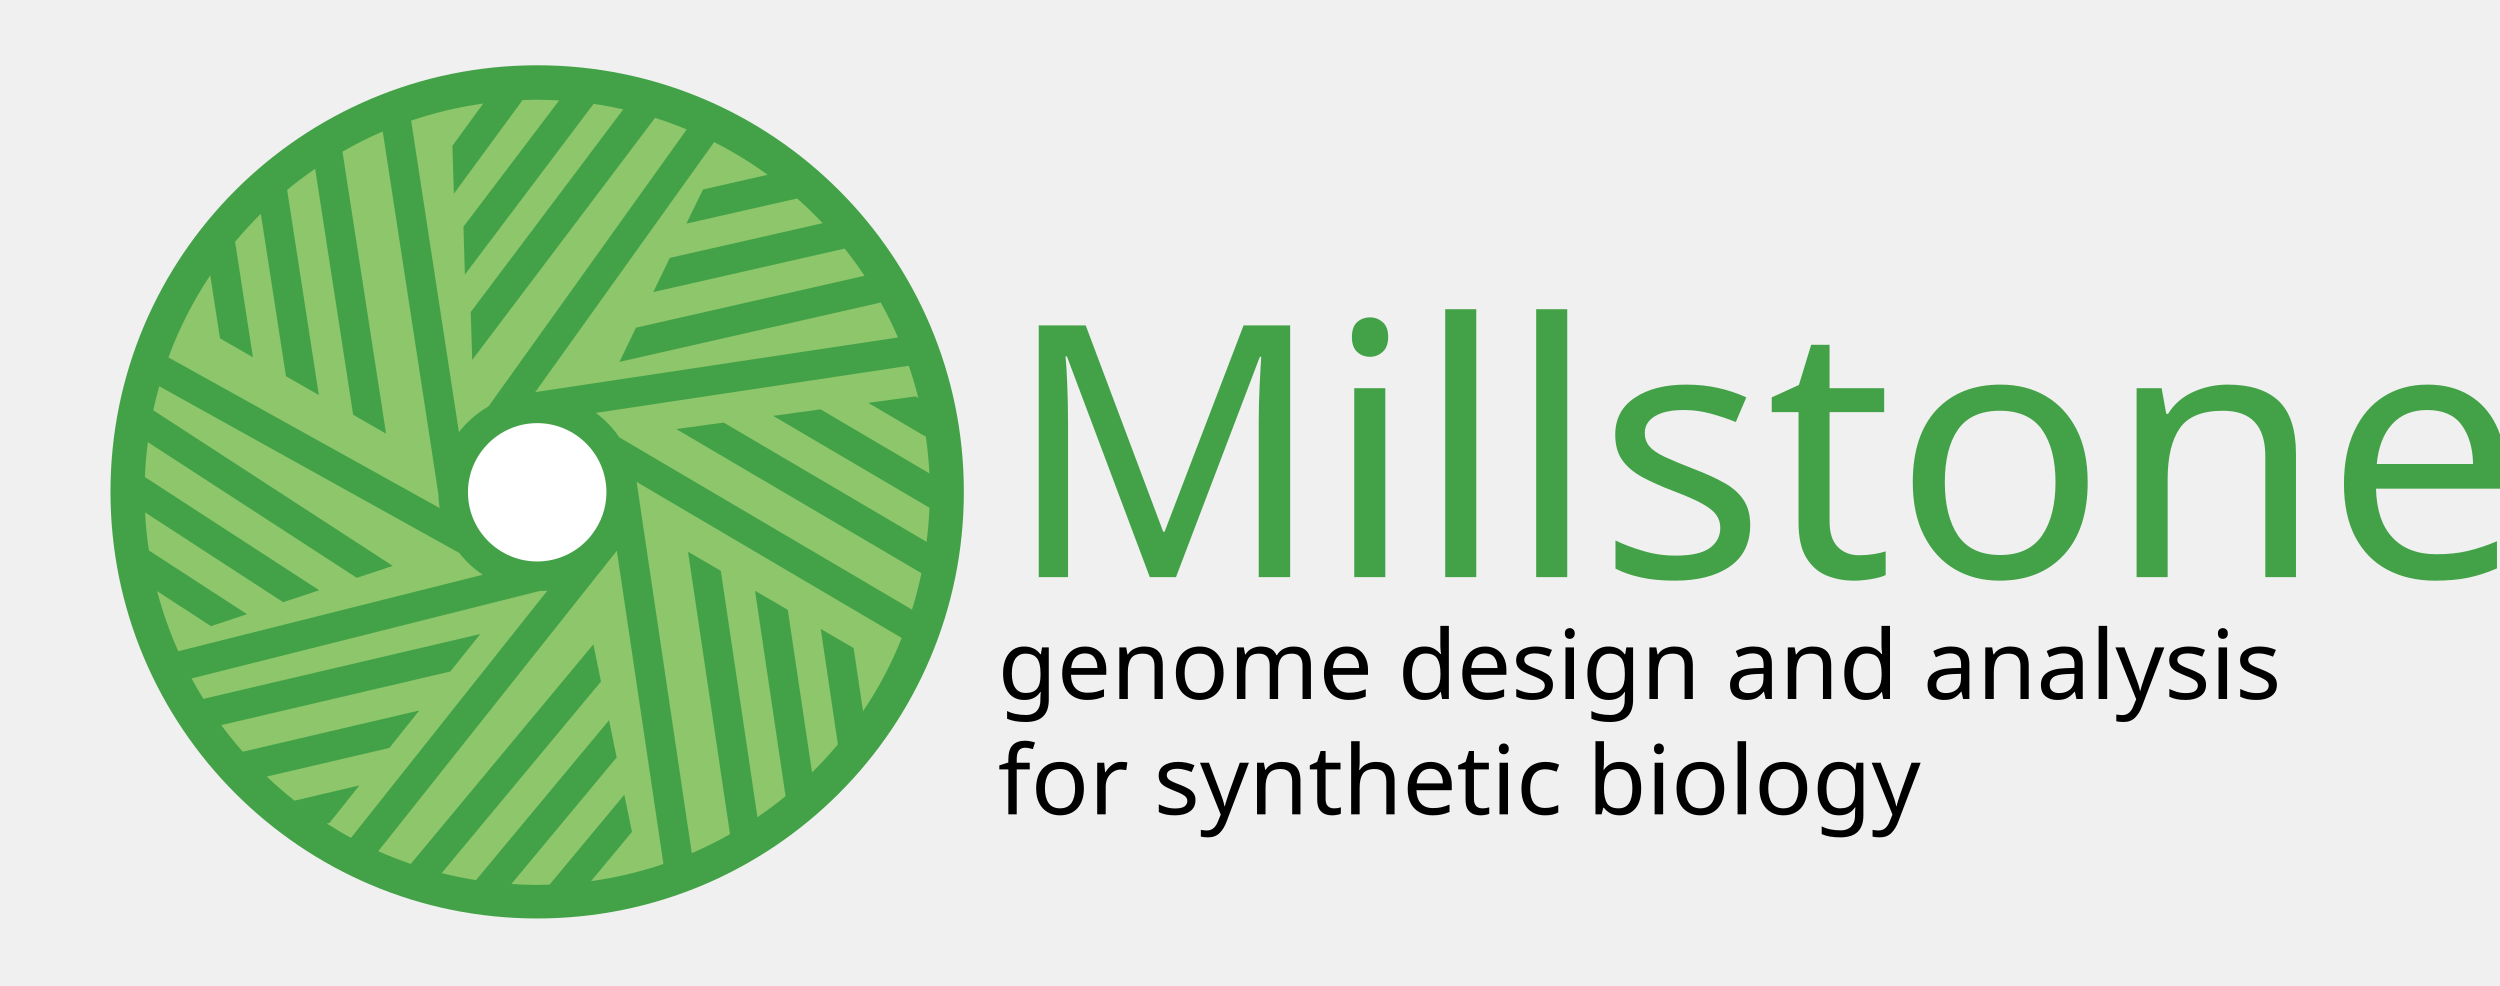
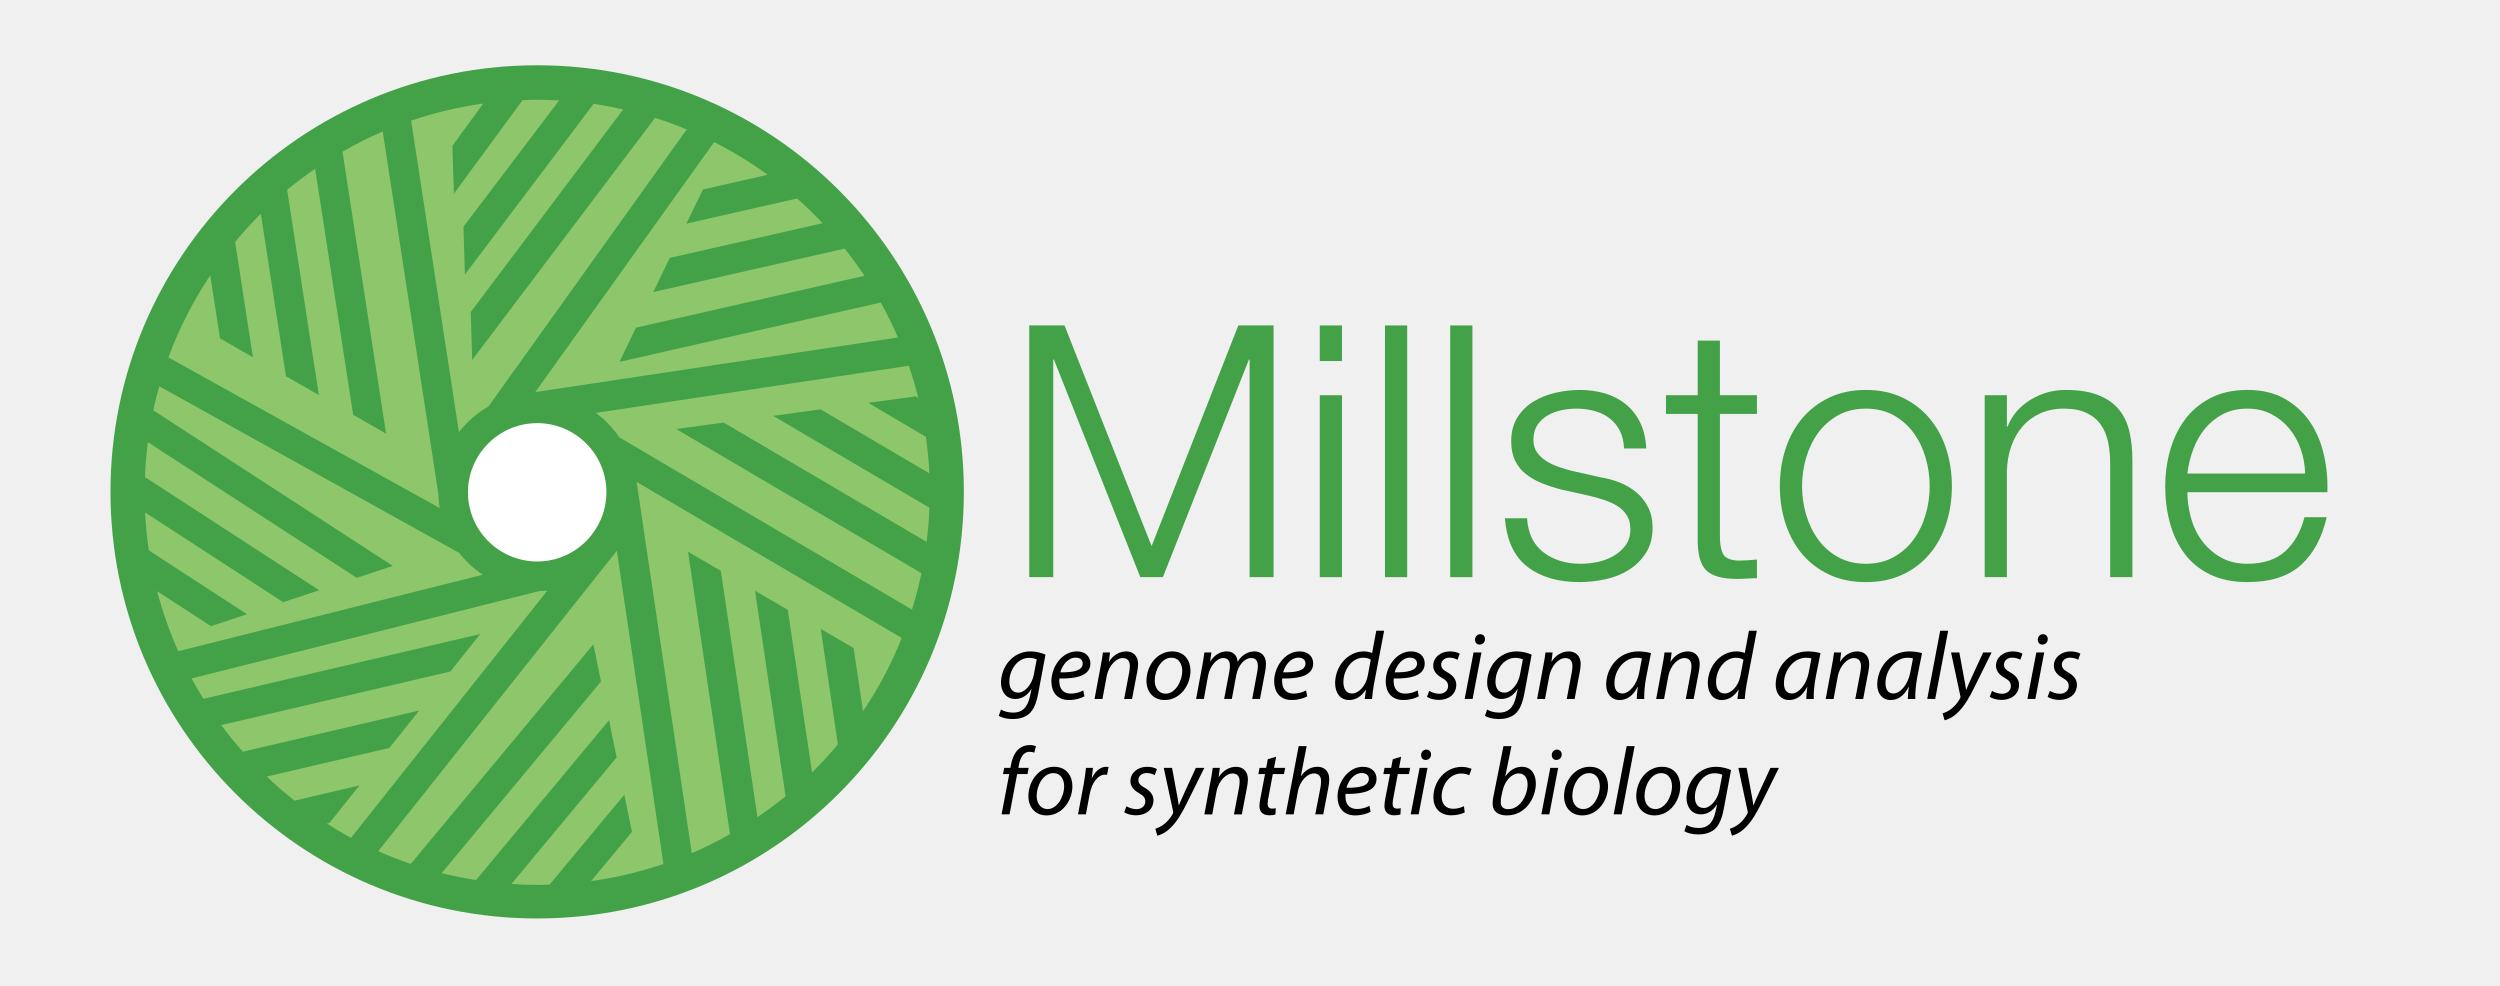
<svg xmlns="http://www.w3.org/2000/svg" version="1.1" id="Layer_1" x="0px" y="0px" width="312px" height="123px" viewBox="0 0 312 123" enable-background="new 0 0 312 123" xml:space="preserve">
  <g id="Layer_2">
</g>
  <g id="Layer_3">
-     <text transform="matrix(1 0 0 1 124.5278 87.2314)" enable-background="new    ">
-       <tspan x="0" y="0" font-family="'MyriadPro-It'" font-size="12">genome design and analysis </tspan>
-       <tspan x="0" y="14.4" font-family="'MyriadPro-It'" font-size="12">for synthetic biology</tspan>
-     </text>
+     <g enable-background="new    ">
+       <path d="M124.924,88.551c0.348,0.228,0.935,0.384,1.535,0.384c0.983,0,1.751-0.492,2.086-2.062l0.192-0.876h-0.024    c-0.516,0.827-1.223,1.235-2.015,1.235c-1.175,0-1.775-0.983-1.775-2.015c0-1.967,1.439-3.922,3.682-3.922    c0.672,0,1.416,0.191,1.871,0.407l-0.899,4.798c-0.228,1.235-0.564,2.075-1.164,2.603c-0.587,0.491-1.367,0.636-2.027,0.636    c-0.708,0-1.379-0.168-1.739-0.408L124.924,88.551z M129.385,82.29c-0.192-0.084-0.552-0.191-0.959-0.191    c-1.451,0-2.458,1.522-2.458,2.95c-0.012,0.647,0.228,1.391,1.115,1.391c0.852,0,1.715-1.079,1.931-2.206L129.385,82.29z" />
+       <path d="M135.337,86.907c-0.432,0.24-1.139,0.456-1.919,0.456c-1.535,0-2.207-1.056-2.207-2.339c0-1.751,1.295-3.729,3.166-3.729    c1.104,0,1.703,0.659,1.703,1.499c0,1.523-1.715,1.919-3.862,1.883c-0.048,0.252-0.012,0.792,0.12,1.104    c0.228,0.527,0.696,0.779,1.295,0.779c0.684,0,1.199-0.204,1.559-0.396L135.337,86.907z M134.234,82.074    c-0.947,0-1.655,0.924-1.907,1.835c1.571,0.024,2.794-0.191,2.794-1.104C135.122,82.338,134.762,82.074,134.234,82.074z" />
+       <path d="M136.599,87.231l0.768-4.113c0.132-0.648,0.216-1.212,0.276-1.691h0.888l-0.144,1.14h0.024    c0.516-0.816,1.308-1.271,2.147-1.271c0.696,0,1.475,0.396,1.475,1.606c0,0.265-0.048,0.624-0.108,0.936l-0.647,3.395h-0.983    l0.635-3.358c0.036-0.228,0.072-0.491,0.072-0.743c0-0.576-0.228-1.008-0.912-1.008c-0.708,0-1.715,0.852-1.979,2.291    l-0.528,2.818H136.599z" />
+       <path d="M148.572,83.705c0,1.8-1.271,3.658-3.226,3.658c-1.451,0-2.267-1.079-2.267-2.387c0-1.919,1.331-3.682,3.214-3.682    C147.865,81.295,148.572,82.482,148.572,83.705z M144.111,84.94c0,0.947,0.528,1.632,1.367,1.632c1.175,0,2.063-1.512,2.063-2.867    c0-0.671-0.312-1.619-1.355-1.619C144.938,82.086,144.111,83.609,144.111,84.94z" />
+       <path d="M149.271,87.231l0.768-4.113c0.12-0.648,0.204-1.212,0.264-1.691h0.875l-0.144,1.091h0.024    c0.54-0.815,1.271-1.223,2.039-1.223c0.887,0,1.307,0.563,1.355,1.295c0.516-0.84,1.259-1.283,2.123-1.295    c0.671,0,1.415,0.432,1.415,1.522c0,0.265-0.035,0.66-0.096,0.984l-0.648,3.43h-0.971l0.623-3.346    c0.049-0.229,0.084-0.517,0.084-0.756c0-0.612-0.228-1.008-0.875-1.008c-0.72,0-1.583,0.84-1.823,2.135l-0.551,2.975h-0.959    l0.647-3.406c0.048-0.264,0.072-0.479,0.072-0.707c0-0.492-0.132-0.996-0.863-0.996c-0.72,0-1.631,0.96-1.859,2.195l-0.528,2.914    H149.271z" />
+       <path d="M163.141,86.907c-0.432,0.24-1.139,0.456-1.919,0.456c-1.535,0-2.206-1.056-2.206-2.339c0-1.751,1.295-3.729,3.166-3.729    c1.104,0,1.703,0.659,1.703,1.499c0,1.523-1.715,1.919-3.862,1.883c-0.048,0.252-0.013,0.792,0.12,1.104    c0.228,0.527,0.695,0.779,1.295,0.779c0.684,0,1.199-0.204,1.559-0.396L163.141,86.907z M162.037,82.074    c-0.947,0-1.654,0.924-1.906,1.835c1.57,0.024,2.794-0.191,2.794-1.104C162.925,82.338,162.564,82.074,162.037,82.074z" />
+       <path d="M172.74,78.716l-1.271,6.669c-0.108,0.611-0.204,1.283-0.24,1.847h-0.912l0.156-1.151h-0.023    c-0.527,0.827-1.26,1.283-2.087,1.283c-1.128,0-1.739-0.924-1.739-2.11c0-2.063,1.535-3.958,3.586-3.958    c0.372,0,0.779,0.084,1.031,0.204l0.516-2.783H172.74z M171.072,82.338c-0.191-0.144-0.527-0.252-0.947-0.252    c-1.391,0-2.471,1.487-2.471,3.034c0,0.696,0.24,1.428,1.092,1.428c0.768,0,1.691-0.876,1.943-2.183L171.072,82.338z" />
+       <path d="M177.061,86.907c-0.432,0.24-1.139,0.456-1.919,0.456c-1.535,0-2.206-1.056-2.206-2.339c0-1.751,1.295-3.729,3.166-3.729    c1.104,0,1.703,0.659,1.703,1.499c0,1.523-1.715,1.919-3.862,1.883c-0.048,0.252-0.013,0.792,0.12,1.104    c0.228,0.527,0.695,0.779,1.295,0.779c0.684,0,1.199-0.204,1.559-0.396L177.061,86.907z M175.957,82.074    c-0.947,0-1.654,0.924-1.906,1.835c1.57,0.024,2.794-0.191,2.794-1.104C176.845,82.338,176.484,82.074,175.957,82.074z" />
+       <path d="M178.371,86.224c0.275,0.168,0.768,0.36,1.247,0.36c0.672,0,1.104-0.432,1.104-0.947c0-0.456-0.204-0.732-0.815-1.067    c-0.672-0.372-1.043-0.888-1.043-1.487c0-1.008,0.875-1.787,2.098-1.787c0.528,0,0.996,0.144,1.212,0.288l-0.276,0.755    c-0.203-0.12-0.575-0.264-1.007-0.264c-0.6,0-1.032,0.372-1.032,0.876c0,0.419,0.276,0.684,0.805,0.971    c0.646,0.36,1.079,0.876,1.079,1.523c0,1.224-0.983,1.907-2.207,1.907c-0.624-0.012-1.188-0.192-1.451-0.396L178.371,86.224z" />
+       <path d="M182.787,87.231l1.115-5.805h0.982l-1.104,5.805H182.787z M184.082,79.819c0.012-0.384,0.3-0.672,0.647-0.672    c0.36,0,0.6,0.265,0.6,0.624c-0.013,0.396-0.288,0.672-0.684,0.672C184.298,80.443,184.082,80.18,184.082,79.819z" />
+       <path d="M185.595,88.551c0.348,0.228,0.935,0.384,1.535,0.384c0.983,0,1.751-0.492,2.087-2.062l0.191-0.876h-0.023    c-0.516,0.827-1.224,1.235-2.016,1.235c-1.175,0-1.774-0.983-1.774-2.015c0-1.967,1.438-3.922,3.682-3.922    c0.672,0,1.415,0.191,1.871,0.407l-0.899,4.798c-0.229,1.235-0.564,2.075-1.164,2.603c-0.587,0.491-1.367,0.636-2.026,0.636    c-0.708,0-1.38-0.168-1.739-0.408L185.595,88.551z M190.057,82.29c-0.192-0.084-0.553-0.191-0.96-0.191    c-1.451,0-2.458,1.522-2.458,2.95c-0.013,0.647,0.227,1.391,1.115,1.391c0.852,0,1.715-1.079,1.93-2.206L190.057,82.29z" />
+       <path d="M191.834,87.231l0.768-4.113c0.133-0.648,0.216-1.212,0.275-1.691h0.889l-0.145,1.14h0.023    c0.516-0.816,1.309-1.271,2.147-1.271c0.696,0,1.476,0.396,1.476,1.606c0,0.265-0.049,0.624-0.108,0.936l-0.647,3.395h-0.983    l0.636-3.358c0.035-0.228,0.072-0.491,0.072-0.743c0-0.576-0.229-1.008-0.912-1.008c-0.707,0-1.715,0.852-1.979,2.291    l-0.528,2.818H191.834z" />
+       <path d="M204.264,87.231c0-0.348,0.061-0.899,0.133-1.499h-0.025c-0.623,1.211-1.427,1.631-2.254,1.631    c-1.031,0-1.668-0.815-1.668-1.919c0-2.026,1.488-4.149,4.019-4.149c0.563,0,1.163,0.096,1.571,0.216l-0.6,3.034    c-0.192,1.008-0.264,2.039-0.24,2.687H204.264z M204.912,82.17c-0.133-0.048-0.349-0.084-0.684-0.084    c-1.512,0-2.747,1.56-2.747,3.179c0,0.647,0.228,1.283,0.995,1.283c0.828,0,1.811-1.079,2.1-2.627L204.912,82.17z" />
+       <path d="M206.689,87.231l0.768-4.113c0.133-0.648,0.217-1.212,0.276-1.691h0.888l-0.145,1.14h0.024    c0.516-0.816,1.308-1.271,2.147-1.271c0.695,0,1.475,0.396,1.475,1.606c0,0.265-0.048,0.624-0.107,0.936l-0.648,3.395h-0.982    l0.635-3.358c0.036-0.228,0.072-0.491,0.072-0.743c0-0.576-0.229-1.008-0.912-1.008c-0.707,0-1.715,0.852-1.979,2.291    l-0.527,2.818H206.689z" />
+       <path d="M219.25,78.716l-1.271,6.669c-0.107,0.611-0.203,1.283-0.239,1.847h-0.911l0.156-1.151h-0.025    c-0.527,0.827-1.259,1.283-2.086,1.283c-1.127,0-1.739-0.924-1.739-2.11c0-2.063,1.535-3.958,3.586-3.958    c0.372,0,0.78,0.084,1.032,0.204l0.516-2.783H219.25z M217.584,82.338c-0.192-0.144-0.528-0.252-0.948-0.252    c-1.392,0-2.471,1.487-2.471,3.034c0,0.696,0.24,1.428,1.092,1.428c0.768,0,1.69-0.876,1.942-2.183L217.584,82.338z" />
+       <path d="M225.42,87.231c0-0.348,0.06-0.899,0.131-1.499h-0.023c-0.623,1.211-1.428,1.631-2.254,1.631    c-1.032,0-1.668-0.815-1.668-1.919c0-2.026,1.487-4.149,4.018-4.149c0.564,0,1.164,0.096,1.572,0.216l-0.601,3.034    c-0.192,1.008-0.264,2.039-0.239,2.687H225.42z M226.067,82.17c-0.132-0.048-0.349-0.084-0.684-0.084    c-1.511,0-2.747,1.56-2.747,3.179c0,0.647,0.229,1.283,0.996,1.283c0.827,0,1.811-1.079,2.099-2.627L226.067,82.17z" />
+       <path d="M227.846,87.231l0.768-4.113c0.131-0.648,0.215-1.212,0.275-1.691h0.888l-0.144,1.14h0.023    c0.516-0.816,1.308-1.271,2.146-1.271c0.696,0,1.476,0.396,1.476,1.606c0,0.265-0.048,0.624-0.108,0.936l-0.646,3.395h-0.984    l0.636-3.358c0.036-0.228,0.072-0.491,0.072-0.743c0-0.576-0.228-1.008-0.911-1.008c-0.708,0-1.715,0.852-1.979,2.291    l-0.528,2.818H227.846z" />
+       <path d="M238.092,87.231c0-0.348,0.06-0.899,0.131-1.499h-0.023c-0.623,1.211-1.428,1.631-2.254,1.631    c-1.032,0-1.668-0.815-1.668-1.919c0-2.026,1.487-4.149,4.018-4.149c0.564,0,1.164,0.096,1.572,0.216l-0.601,3.034    c-0.192,1.008-0.264,2.039-0.239,2.687H238.092z M238.739,82.17c-0.132-0.048-0.349-0.084-0.684-0.084    c-1.511,0-2.747,1.56-2.747,3.179c0,0.647,0.229,1.283,0.996,1.283c0.827,0,1.811-1.079,2.099-2.627L238.739,82.17z" />
+       <path d="M240.518,87.231l1.619-8.516h0.995l-1.619,8.516H240.518z" />
+       <path d="M244.524,81.427l0.575,3.118c0.133,0.672,0.205,1.104,0.265,1.535h0.024c0.155-0.372,0.323-0.779,0.623-1.427l1.487-3.227    h1.056l-2.184,4.413c-0.623,1.248-1.211,2.268-2.002,3.047c-0.648,0.659-1.355,0.936-1.68,1.007l-0.252-0.863    c0.252-0.084,0.672-0.239,1.068-0.552c0.395-0.3,0.814-0.768,1.127-1.343c0.048-0.096,0.048-0.156,0.023-0.264l-1.163-5.445    H244.524z" />
+       <path d="M248.605,86.224c0.275,0.168,0.768,0.36,1.247,0.36c0.672,0,1.104-0.432,1.104-0.947c0-0.456-0.204-0.732-0.815-1.067    c-0.672-0.372-1.043-0.888-1.043-1.487c0-1.008,0.875-1.787,2.098-1.787c0.528,0,0.996,0.144,1.212,0.288l-0.276,0.755    c-0.203-0.12-0.575-0.264-1.007-0.264c-0.6,0-1.032,0.372-1.032,0.876c0,0.419,0.276,0.684,0.805,0.971    c0.646,0.36,1.079,0.876,1.079,1.523c0,1.224-0.983,1.907-2.207,1.907c-0.624-0.012-1.188-0.192-1.451-0.396L248.605,86.224z" />
+       <path d="M253.021,87.231l1.115-5.805h0.982l-1.104,5.805H253.021z M254.316,79.819c0.012-0.384,0.3-0.672,0.647-0.672    c0.36,0,0.6,0.265,0.6,0.624c-0.013,0.396-0.288,0.672-0.684,0.672C254.532,80.443,254.316,80.18,254.316,79.819z" />
+       <path d="M255.829,86.224c0.276,0.168,0.768,0.36,1.247,0.36c0.672,0,1.104-0.432,1.104-0.947c0-0.456-0.204-0.732-0.815-1.067    c-0.672-0.372-1.044-0.888-1.044-1.487c0-1.008,0.876-1.787,2.1-1.787c0.527,0,0.995,0.144,1.211,0.288l-0.275,0.755    c-0.205-0.12-0.576-0.264-1.008-0.264c-0.6,0-1.031,0.372-1.031,0.876c0,0.419,0.275,0.684,0.803,0.971    c0.648,0.36,1.08,0.876,1.08,1.523c0,1.224-0.984,1.907-2.207,1.907c-0.623-0.012-1.188-0.192-1.451-0.396L255.829,86.224z" />
+     </g>
+     <g enable-background="new    ">
+       <path d="M124.996,101.632l0.959-5.025h-0.78l0.156-0.779h0.768l0.06-0.312c0.144-0.804,0.432-1.548,0.948-2.016    c0.372-0.336,0.875-0.516,1.379-0.516c0.396,0,0.66,0.072,0.803,0.156l-0.216,0.791c-0.156-0.071-0.36-0.107-0.587-0.107    c-0.792,0-1.176,0.768-1.343,1.727l-0.048,0.276h1.284l-0.144,0.779h-1.295l-0.947,5.025H124.996z" />
+       <path d="M133.836,98.105c0,1.8-1.271,3.658-3.226,3.658c-1.451,0-2.267-1.079-2.267-2.387c0-1.919,1.331-3.682,3.214-3.682    C133.129,95.695,133.836,96.883,133.836,98.105z M129.375,99.341c0,0.947,0.528,1.632,1.367,1.632    c1.175,0,2.063-1.512,2.063-2.867c0-0.671-0.312-1.619-1.355-1.619C130.203,96.486,129.375,98.01,129.375,99.341z" />
+       <path d="M134.535,101.632l0.708-3.742c0.132-0.755,0.228-1.522,0.288-2.062h0.875c-0.048,0.407-0.096,0.815-0.156,1.259h0.036    c0.372-0.791,0.996-1.391,1.775-1.391c0.096,0,0.204,0.012,0.288,0.023l-0.192,0.983c-0.072-0.012-0.168-0.023-0.276-0.023    c-0.863,0-1.631,1.043-1.883,2.398l-0.48,2.555H134.535z" />
+       <path d="M140.583,100.624c0.275,0.168,0.768,0.36,1.247,0.36c0.672,0,1.104-0.432,1.104-0.947c0-0.456-0.204-0.732-0.815-1.067    c-0.672-0.372-1.043-0.888-1.043-1.487c0-1.008,0.875-1.787,2.099-1.787c0.528,0,0.996,0.144,1.211,0.288l-0.276,0.755    c-0.204-0.12-0.576-0.264-1.007-0.264c-0.6,0-1.032,0.372-1.032,0.876c0,0.419,0.276,0.684,0.804,0.971    c0.647,0.36,1.08,0.876,1.08,1.523c0,1.224-0.983,1.907-2.207,1.907c-0.624-0.012-1.188-0.192-1.451-0.396L140.583,100.624z" />
+       <path d="M146.27,95.827l0.576,3.118c0.132,0.672,0.204,1.104,0.264,1.535h0.024c0.156-0.372,0.324-0.779,0.624-1.427l1.487-3.227    h1.055l-2.183,4.413c-0.624,1.248-1.211,2.268-2.003,3.047c-0.647,0.659-1.355,0.936-1.679,1.007l-0.252-0.863    c0.252-0.084,0.672-0.239,1.068-0.552c0.396-0.3,0.815-0.768,1.127-1.343c0.048-0.096,0.048-0.156,0.024-0.264l-1.164-5.445    H146.27z" />
+       <path d="M150.303,101.632l0.768-4.113c0.132-0.648,0.216-1.212,0.276-1.691h0.888l-0.144,1.14h0.024    c0.516-0.816,1.308-1.271,2.147-1.271c0.696,0,1.475,0.396,1.475,1.606c0,0.265-0.048,0.624-0.108,0.936l-0.647,3.395h-0.983    l0.635-3.358c0.036-0.228,0.072-0.491,0.072-0.743c0-0.576-0.228-1.008-0.912-1.008c-0.708,0-1.715,0.852-1.979,2.291    l-0.528,2.818H150.303z" />
+       <path d="M159.266,94.436l-0.264,1.392h1.391l-0.155,0.779h-1.392l-0.527,2.818c-0.072,0.324-0.12,0.624-0.12,0.924    c0,0.348,0.168,0.563,0.552,0.563c0.18,0,0.336-0.012,0.468-0.048l-0.048,0.779c-0.18,0.072-0.48,0.108-0.768,0.108    c-0.875,0-1.224-0.528-1.224-1.128c0-0.336,0.048-0.659,0.132-1.079l0.564-2.938h-0.828l0.145-0.779h0.827l0.204-1.079    L159.266,94.436z" />
+       <path d="M160.455,101.632l1.619-8.516h0.995l-0.72,3.73h0.024c0.491-0.708,1.199-1.151,2.075-1.151    c0.659,0,1.439,0.396,1.439,1.559c0,0.3-0.037,0.684-0.097,0.972l-0.647,3.406h-0.996l0.648-3.358    c0.035-0.204,0.072-0.479,0.072-0.804c0-0.527-0.252-0.947-0.9-0.947c-0.768,0-1.738,0.899-1.979,2.195l-0.54,2.914H160.455z" />
+       <path d="M171.049,101.308c-0.432,0.24-1.14,0.456-1.92,0.456c-1.535,0-2.206-1.056-2.206-2.339c0-1.751,1.295-3.729,3.166-3.729    c1.104,0,1.703,0.659,1.703,1.499c0,1.523-1.716,1.919-3.862,1.883c-0.047,0.252-0.012,0.792,0.12,1.104    c0.228,0.527,0.696,0.779,1.296,0.779c0.684,0,1.199-0.204,1.559-0.396L171.049,101.308z M169.945,96.475    c-0.947,0-1.655,0.924-1.907,1.835c1.571,0.024,2.794-0.191,2.794-1.104C170.832,96.738,170.473,96.475,169.945,96.475z" />
+       <path d="M174.865,94.436l-0.264,1.392h1.391l-0.155,0.779h-1.392l-0.527,2.818c-0.072,0.324-0.12,0.624-0.12,0.924    c0,0.348,0.168,0.563,0.552,0.563c0.18,0,0.336-0.012,0.468-0.048l-0.048,0.779c-0.18,0.072-0.48,0.108-0.768,0.108    c-0.875,0-1.224-0.528-1.224-1.128c0-0.336,0.048-0.659,0.132-1.079l0.564-2.938h-0.828l0.145-0.779h0.827l0.204-1.079    L174.865,94.436z" />
+       <path d="M176.055,101.632l1.115-5.805h0.983l-1.104,5.805H176.055z M177.35,94.22c0.012-0.384,0.301-0.672,0.648-0.672    c0.359,0,0.6,0.265,0.6,0.624c-0.013,0.396-0.289,0.672-0.684,0.672C177.566,94.844,177.35,94.58,177.35,94.22z" />
+       <path d="M182.796,101.392c-0.3,0.156-0.899,0.36-1.679,0.36c-1.5,0-2.23-1.008-2.23-2.243c0-1.979,1.463-3.802,3.549-3.802    c0.541,0,1.032,0.156,1.212,0.252l-0.288,0.792c-0.228-0.108-0.551-0.217-0.983-0.217c-1.511,0-2.458,1.487-2.458,2.854    c0,0.936,0.491,1.548,1.439,1.548c0.6,0,1.043-0.181,1.343-0.324L182.796,101.392z" />
+       <path d="M188.629,93.116l-0.768,3.767h0.023c0.516-0.78,1.26-1.188,2.039-1.188c1.271,0,1.751,1.056,1.751,2.087    c0,1.787-1.283,3.981-3.61,3.981c-1.02,0-1.787-0.42-1.787-1.487c0-0.288,0.049-0.636,0.108-0.911l1.247-6.249H188.629z     M187.369,99.389c-0.048,0.204-0.084,0.433-0.072,0.744c0,0.552,0.324,0.852,0.936,0.852c1.5,0,2.411-1.787,2.411-3.082    c0-0.72-0.312-1.38-1.104-1.38c-0.864,0-1.751,0.888-2.039,2.255L187.369,99.389z" />
+       <path d="M192.362,101.632l1.115-5.805h0.983l-1.104,5.805H192.362z M193.658,94.22c0.012-0.384,0.299-0.672,0.646-0.672    c0.36,0,0.6,0.265,0.6,0.624c-0.012,0.396-0.287,0.672-0.684,0.672C193.873,94.844,193.658,94.58,193.658,94.22z" />
+       <path d="M200.687,98.105c0,1.8-1.271,3.658-3.226,3.658c-1.451,0-2.268-1.079-2.268-2.387c0-1.919,1.332-3.682,3.215-3.682    C199.979,95.695,200.687,96.883,200.687,98.105z M196.225,99.341c0,0.947,0.528,1.632,1.367,1.632    c1.176,0,2.063-1.512,2.063-2.867c0-0.671-0.312-1.619-1.355-1.619C197.053,96.486,196.225,98.01,196.225,99.341z" />
+       <path d="M201.386,101.632l1.619-8.516H204l-1.619,8.516H201.386z" />
+       <path d="M209.698,98.105c0,1.8-1.271,3.658-3.226,3.658c-1.451,0-2.268-1.079-2.268-2.387c0-1.919,1.332-3.682,3.215-3.682    C208.99,95.695,209.698,96.883,209.698,98.105z M205.236,99.341c0,0.947,0.528,1.632,1.367,1.632c1.176,0,2.063-1.512,2.063-2.867    c0-0.671-0.312-1.619-1.355-1.619C206.064,96.486,205.236,98.01,205.236,99.341z" />
+       <path d="M210.481,102.951c0.348,0.228,0.935,0.384,1.535,0.384c0.983,0,1.751-0.492,2.087-2.062l0.191-0.876h-0.023    c-0.516,0.827-1.224,1.235-2.016,1.235c-1.175,0-1.774-0.983-1.774-2.015c0-1.967,1.438-3.922,3.682-3.922    c0.672,0,1.415,0.191,1.871,0.407l-0.899,4.798c-0.229,1.235-0.564,2.075-1.164,2.603c-0.587,0.491-1.367,0.636-2.026,0.636    c-0.708,0-1.38-0.168-1.739-0.408L210.481,102.951z M214.943,96.69c-0.192-0.084-0.553-0.191-0.96-0.191    c-1.451,0-2.458,1.522-2.458,2.95c-0.013,0.647,0.227,1.391,1.115,1.391c0.852,0,1.715-1.079,1.93-2.206L214.943,96.69z" />
+       <path d="M217.98,95.827l0.576,3.118c0.132,0.672,0.203,1.104,0.264,1.535h0.023c0.156-0.372,0.324-0.779,0.624-1.427l1.487-3.227    h1.055l-2.182,4.413c-0.624,1.248-1.212,2.268-2.004,3.047c-0.646,0.659-1.355,0.936-1.679,1.007l-0.251-0.863    c0.251-0.084,0.671-0.239,1.066-0.552c0.396-0.3,0.816-0.768,1.127-1.343c0.049-0.096,0.049-0.156,0.025-0.264l-1.164-5.445    H217.98z" />
+     </g>
    <path fill="#43A247" d="M120.289,61.377c0,29.405-23.838,53.249-53.248,53.249c-29.412,0-53.253-23.844-53.253-53.249   c0-29.392,23.841-53.231,53.253-53.231C96.451,8.146,120.289,31.985,120.289,61.377z" />
-     <path fill="#8DC66B" d="M114.999,71.536c-0.325,1.543-0.724,3.059-1.185,4.545L77.292,54.586c-0.794-1.185-1.795-2.215-2.939-3.057   l39.063-5.886c0.453,1.318,0.854,2.654,1.19,4.018l-0.331-0.192l-5.922,0.805l7.139,4.204l0.041-0.057   c0.222,1.532,0.382,3.083,0.455,4.656l-13.581-7.99l-5.924,0.811l19.511,11.465c-0.051,1.443-0.176,2.857-0.357,4.263   l-25.325-14.89l-5.924,0.808L114.999,71.536z" />
-     <path fill="#8DC66B" d="M36.777,99.914l0.005,0.029c-1.209-0.954-2.374-1.961-3.49-3.029l15.302-3.572l3.729-4.675l-22.021,5.148   c-0.943-1.065-1.849-2.18-2.695-3.321l28.597-6.692l3.738-4.68l-34.559,8.092c-0.513-0.833-1.013-1.677-1.479-2.544l43.433-10.915   c0.323,0,0.651-0.012,0.975-0.045l-24.509,30.856c-1.033-0.559-2.035-1.163-3.018-1.789l0.338-0.079l3.729-4.677L36.777,99.914z" />
-     <path fill="#8DC66B" d="M18.58,68.694c-0.233-1.557-0.397-3.143-0.477-4.745l17.236,11.204l4.497-1.489l-21.75-14.127   c0.056-1.47,0.18-2.92,0.367-4.354l26.07,16.929l4.498-1.486L19.124,51.201c0.218-1.011,0.47-2.007,0.748-2.996L57.317,69.01   c0.823,1.051,1.809,1.973,2.93,2.716l-38.002,9.545c-1.068-2.402-1.96-4.908-2.631-7.489l6.713,4.36l4.497-1.491L18.58,68.694z" />
-     <path fill="#FFFFFF" d="M67.046,52.806c4.763,0,8.637,3.876,8.637,8.628c0,1.97-0.672,3.782-1.792,5.238l-0.277,0.357   c-1.584,1.86-3.943,3.043-6.571,3.043c-4.763,0-8.644-3.878-8.644-8.634C58.403,56.684,62.284,52.806,67.046,52.806z" />
+     <path fill="#8DC66B" d="M114.999,71.536c-0.325,1.543-0.724,3.059-1.185,4.545L77.292,54.586c-0.794-1.185-1.795-2.215-2.939-3.057   l39.063-5.886c0.453,1.318,0.854,2.654,1.19,4.018l-0.331-0.192l-5.922,0.805l7.139,4.204l0.041-0.057   c0.222,1.532,0.382,3.083,0.455,4.656l-13.581-7.99l-5.924,0.811l19.511,11.465c-0.051,1.443-0.176,2.856-0.357,4.263   l-25.325-14.89l-5.924,0.808L114.999,71.536z" />
+     <path fill="#8DC66B" d="M36.777,99.914l0.005,0.029c-1.209-0.954-2.374-1.961-3.49-3.029l15.302-3.572l3.729-4.675l-22.021,5.147   c-0.943-1.064-1.849-2.18-2.695-3.32l28.597-6.692l3.738-4.68l-34.559,8.092c-0.513-0.833-1.013-1.677-1.479-2.544l43.433-10.915   c0.323,0,0.651-0.012,0.975-0.045l-24.509,30.856c-1.033-0.56-2.035-1.164-3.018-1.789l0.338-0.079l3.729-4.677L36.777,99.914z" />
+     <path fill="#8DC66B" d="M18.58,68.693c-0.233-1.557-0.397-3.143-0.477-4.744l17.236,11.203l4.497-1.488l-21.75-14.127   c0.056-1.47,0.18-2.92,0.367-4.354l26.07,16.928l4.498-1.485L19.124,51.201c0.218-1.011,0.47-2.007,0.748-2.996L57.317,69.01   c0.823,1.051,1.809,1.973,2.93,2.717l-38.002,9.545c-1.068-2.402-1.96-4.908-2.631-7.489l6.713,4.36l4.497-1.492L18.58,68.693z" />
+     <path fill="#FFFFFF" d="M67.046,52.806c4.763,0,8.637,3.876,8.637,8.628c0,1.97-0.672,3.782-1.792,5.238l-0.277,0.357   c-1.584,1.859-3.943,3.043-6.571,3.043c-4.763,0-8.644-3.879-8.644-8.634C58.403,56.684,62.284,52.806,67.046,52.806z" />
    <path fill="#8DC66B" d="M102.665,27.852l-19.072,4.334l-2.066,4.264l23.887-5.426c0.868,1.091,1.697,2.223,2.478,3.391   l-28.521,6.477l-2.063,4.269l32.61-7.408c0.79,1.413,1.505,2.867,2.15,4.361l-45.267,6.819l22.323-31.199   c2.343,1.182,4.572,2.548,6.673,4.078l-8.066,1.835l-2.071,4.26l13.823-3.139C100.588,25.744,101.651,26.776,102.665,27.852z" />
-     <path fill="#8DC66B" d="M69.779,12.534L57.84,28.289l0.178,5.975l16.062-21.301c1.247,0.18,2.48,0.415,3.698,0.686L58.75,38.94   l0.183,5.981L81.75,14.709c1.339,0.423,2.657,0.909,3.953,1.445L60.957,50.729c-1.437,0.818-2.682,1.91-3.684,3.204L51.31,15.054   c2.888-0.981,5.891-1.699,8.998-2.132l-3.848,5.275l0.186,5.975l8.541-11.638l-0.05-0.037c0.633-0.022,1.269-0.05,1.91-0.05   C67.966,12.45,68.875,12.48,69.779,12.534z" />
+     <path fill="#8DC66B" d="M69.779,12.534L57.84,28.289l0.178,5.975L74.08,12.963c1.247,0.18,2.48,0.415,3.698,0.686L58.75,38.94   l0.183,5.981L81.75,14.709c1.339,0.423,2.657,0.909,3.953,1.445L60.957,50.729c-1.437,0.818-2.682,1.91-3.684,3.204L51.31,15.054   c2.888-0.981,5.891-1.699,8.998-2.132l-3.848,5.275l0.186,5.975l8.541-11.638l-0.05-0.037c0.633-0.022,1.269-0.05,1.91-0.05   C67.966,12.45,68.875,12.48,69.779,12.534z" />
    <path fill="#8DC66B" d="M32.551,26.676l3.135,20.277l4.109,2.355l-3.96-25.614c1.118-0.924,2.291-1.802,3.494-2.632l4.745,30.703   l4.109,2.36L42.74,18.927c1.619-0.93,3.295-1.778,5.026-2.521l6.941,45.24c0.012,0.601,0.07,1.186,0.167,1.761L21.021,44.609   c1.335-3.64,3.099-7.074,5.217-10.255l1.219,7.874l4.109,2.36l-2.227-14.399C30.352,28.967,31.427,27.796,32.551,26.676z" />
-     <path fill="#8DC66B" d="M63.825,110.316l13.133-15.79l-0.951-4.643l-16.601,19.954c-1.449-0.228-2.879-0.518-4.291-0.871   l19.888-23.912l-0.951-4.644L51.26,107.82c-1.381-0.475-2.732-0.998-4.054-1.589l29.286-36.881c0.074-0.082,0.138-0.171,0.212-0.26   l0.279-0.354l5.813,39.088c-2.901,0.987-5.922,1.711-9.034,2.142l5.103-6.144l-0.949-4.642l-9.323,11.214   c-0.517,0.017-1.026,0.044-1.546,0.044C65.964,110.441,64.891,110.396,63.825,110.316z" />
-     <path fill="#8DC66B" d="M101.342,96.395l-3.026-20.286l-4.088-2.381l3.809,25.633c-1.125,0.922-2.302,1.801-3.508,2.625   L89.959,71.24l-4.094-2.383l5.239,35.245c-1.54,0.876-3.132,1.668-4.77,2.372L79.45,60.143l33.09,19.478   c-1.296,3.232-2.912,6.305-4.834,9.148l-1.174-7.891l-4.103-2.386l2.139,14.406C103.552,94.12,102.47,95.285,101.342,96.395z" />
+     <path fill="#8DC66B" d="M63.825,110.316l13.133-15.791l-0.951-4.643l-16.601,19.954c-1.449-0.228-2.879-0.519-4.291-0.871   l19.888-23.911l-0.951-4.645L51.26,107.82c-1.381-0.476-2.732-0.998-4.054-1.59L76.492,69.35c0.074-0.082,0.138-0.17,0.212-0.26   l0.279-0.354l5.813,39.088c-2.901,0.986-5.922,1.711-9.034,2.142l5.103-6.144l-0.949-4.643l-9.323,11.215   c-0.517,0.017-1.026,0.043-1.546,0.043C65.964,110.441,64.891,110.396,63.825,110.316z" />
+     <path fill="#8DC66B" d="M101.342,96.395l-3.026-20.285l-4.088-2.381l3.809,25.633c-1.125,0.922-2.302,1.801-3.508,2.625   l-4.57-30.746l-4.094-2.383l5.239,35.244c-1.54,0.877-3.132,1.668-4.77,2.373L79.45,60.143l33.09,19.478   c-1.296,3.232-2.912,6.305-4.834,9.148l-1.174-7.892l-4.103-2.386l2.139,14.406C103.552,94.12,102.47,95.285,101.342,96.395z" />
    <g>
-       <text transform="matrix(1 0 0 1 125.3706 72.0293)" fill="#43A247" font-family="'HelveticaNeue-Light'" font-size="44">Millstone</text>
+       <g enable-background="new    ">
+         <path fill="#43A247" d="M132.851,40.613l10.868,27.544l10.824-27.544h4.4v31.416h-2.992V44.881h-0.088l-10.736,27.148h-2.816     l-10.78-27.148h-0.088v27.148h-2.992V40.613H132.851z" />
+         <path fill="#43A247" d="M167.479,40.613v4.444h-2.771v-4.444H167.479z M167.479,49.325v22.704h-2.771V49.325H167.479z" />
+         <path fill="#43A247" d="M175.618,40.613v31.416h-2.772V40.613H175.618z" />
+         <path fill="#43A247" d="M183.758,40.613v31.416h-2.771V40.613H183.758z" />
+         <path fill="#43A247" d="M202.15,53.747c-0.324-0.63-0.756-1.15-1.299-1.562s-1.166-0.711-1.869-0.902     c-0.705-0.19-1.453-0.286-2.244-0.286c-0.616,0-1.24,0.066-1.871,0.198s-1.209,0.352-1.737,0.66     c-0.528,0.308-0.954,0.711-1.276,1.21s-0.483,1.115-0.483,1.848c0,0.616,0.153,1.138,0.462,1.562s0.696,0.785,1.166,1.078     c0.469,0.293,0.982,0.535,1.54,0.726c0.557,0.191,1.07,0.345,1.54,0.462l3.695,0.836c0.793,0.118,1.576,0.33,2.354,0.638     c0.776,0.309,1.466,0.712,2.067,1.211s1.094,1.114,1.475,1.848s0.572,1.599,0.572,2.596c0,1.232-0.279,2.281-0.836,3.146     c-0.559,0.865-1.27,1.569-2.135,2.111c-0.865,0.544-1.841,0.932-2.926,1.166c-1.086,0.234-2.156,0.353-3.212,0.353     c-2.669,0-4.833-0.631-6.489-1.893c-1.658-1.261-2.604-3.284-2.839-6.071h2.772c0.117,1.877,0.799,3.293,2.046,4.246     c1.246,0.953,2.794,1.43,4.642,1.43c0.675,0,1.371-0.073,2.09-0.22s1.387-0.396,2.002-0.748c0.617-0.353,1.123-0.799,1.519-1.343     c0.396-0.542,0.594-1.21,0.594-2.002c0-0.674-0.14-1.238-0.418-1.693s-0.653-0.836-1.122-1.145     c-0.469-0.308-1.005-0.564-1.605-0.77c-0.602-0.205-1.211-0.381-1.826-0.528l-3.564-0.792c-0.909-0.234-1.745-0.506-2.508-0.813     c-0.764-0.309-1.43-0.689-2.002-1.145c-0.572-0.454-1.02-1.012-1.342-1.672c-0.323-0.66-0.484-1.474-0.484-2.442     c0-1.144,0.257-2.126,0.77-2.947c0.514-0.821,1.182-1.481,2.003-1.98c0.821-0.498,1.737-0.865,2.75-1.1     c1.012-0.234,2.017-0.353,3.014-0.353c1.144,0,2.207,0.147,3.19,0.44c0.982,0.293,1.848,0.748,2.596,1.364     c0.748,0.615,1.342,1.379,1.781,2.287c0.441,0.91,0.689,1.98,0.748,3.213h-2.771C202.648,55.119,202.473,54.379,202.15,53.747z" />
+         <path fill="#43A247" d="M219.266,49.325v2.332h-4.62V66.97c0,0.909,0.124,1.621,0.374,2.134c0.249,0.514,0.873,0.8,1.87,0.857     c0.792,0,1.584-0.044,2.376-0.132v2.332c-0.411,0-0.822,0.015-1.232,0.044s-0.821,0.044-1.232,0.044     c-1.848,0-3.139-0.358-3.871-1.078c-0.734-0.718-1.086-2.046-1.057-3.981V51.657h-3.959v-2.332h3.959v-6.82h2.772v6.82H219.266z" />
+         <path fill="#43A247" d="M237.459,49.633c1.334,0.646,2.457,1.512,3.365,2.597c0.91,1.085,1.6,2.354,2.068,3.806     s0.704,3,0.704,4.643s-0.235,3.189-0.704,4.642s-1.158,2.721-2.068,3.806c-0.908,1.086-2.031,1.944-3.365,2.574     c-1.335,0.631-2.867,0.946-4.598,0.946c-1.731,0-3.264-0.315-4.599-0.946c-1.335-0.63-2.457-1.488-3.366-2.574     c-0.909-1.085-1.599-2.354-2.067-3.806c-0.47-1.452-0.704-2.999-0.704-4.642s0.234-3.19,0.704-4.643     c0.469-1.452,1.158-2.721,2.067-3.806s2.031-1.95,3.366-2.597c1.335-0.645,2.867-0.968,4.599-0.968     C234.592,48.665,236.124,48.988,237.459,49.633z M229.385,51.833c-0.998,0.558-1.826,1.291-2.486,2.2s-1.158,1.943-1.496,3.103     c-0.337,1.158-0.506,2.339-0.506,3.542s0.169,2.383,0.506,3.542c0.338,1.159,0.836,2.192,1.496,3.102s1.488,1.644,2.486,2.2     c0.997,0.558,2.156,0.836,3.477,0.836c1.319,0,2.479-0.278,3.476-0.836c0.997-0.557,1.826-1.291,2.485-2.2     c0.66-0.909,1.159-1.942,1.496-3.102c0.338-1.159,0.506-2.339,0.506-3.542s-0.168-2.384-0.506-3.542     c-0.337-1.159-0.836-2.193-1.496-3.103c-0.659-0.909-1.488-1.643-2.485-2.2c-0.997-0.557-2.156-0.836-3.476-0.836     C231.541,50.997,230.382,51.276,229.385,51.833z" />
+         <path fill="#43A247" d="M250.461,49.325v3.916h0.088c0.527-1.378,1.467-2.486,2.816-3.322c1.349-0.836,2.83-1.254,4.443-1.254     c1.584,0,2.911,0.206,3.982,0.616c1.07,0.411,1.928,0.99,2.574,1.738c0.645,0.748,1.1,1.665,1.363,2.75s0.396,2.303,0.396,3.651     v14.608h-2.772V57.861c0-0.968-0.088-1.87-0.264-2.706c-0.177-0.836-0.483-1.562-0.925-2.178     c-0.439-0.616-1.033-1.101-1.781-1.452c-0.748-0.353-1.68-0.528-2.794-0.528c-1.115,0-2.104,0.198-2.97,0.594     c-0.865,0.396-1.6,0.939-2.2,1.629c-0.602,0.689-1.071,1.511-1.408,2.464s-0.521,1.987-0.55,3.102v13.244h-2.771V49.325H250.461z     " />
+         <path fill="#43A247" d="M273.406,64.527c0.278,1.071,0.727,2.031,1.342,2.882c0.616,0.852,1.393,1.556,2.332,2.112     c0.938,0.558,2.068,0.836,3.389,0.836c2.023,0,3.607-0.528,4.752-1.584c1.144-1.056,1.936-2.464,2.375-4.225h2.772     c-0.587,2.582-1.665,4.576-3.233,5.984c-1.57,1.408-3.792,2.112-6.666,2.112c-1.79,0-3.338-0.315-4.643-0.946     c-1.306-0.63-2.369-1.496-3.189-2.596c-0.822-1.101-1.431-2.376-1.826-3.828c-0.396-1.452-0.594-2.984-0.594-4.598     c0-1.496,0.197-2.963,0.594-4.4c0.396-1.437,1.004-2.721,1.826-3.85c0.82-1.129,1.884-2.039,3.189-2.729     c1.305-0.688,2.853-1.034,4.643-1.034c1.818,0,3.373,0.367,4.664,1.101c1.29,0.733,2.338,1.693,3.146,2.882     c0.806,1.188,1.386,2.552,1.737,4.092c0.353,1.54,0.499,3.102,0.44,4.687h-17.468C272.988,62.423,273.127,63.457,273.406,64.527z      M287.135,56.058c-0.338-0.969-0.814-1.826-1.431-2.574s-1.364-1.349-2.243-1.804c-0.881-0.455-1.879-0.683-2.992-0.683     c-1.145,0-2.156,0.228-3.037,0.683c-0.879,0.455-1.627,1.056-2.244,1.804c-0.615,0.748-1.107,1.613-1.473,2.596     c-0.367,0.983-0.609,1.987-0.727,3.015h14.695C287.654,58.037,287.471,57.025,287.135,56.058z" />
+       </g>
    </g>
  </g>
</svg>
